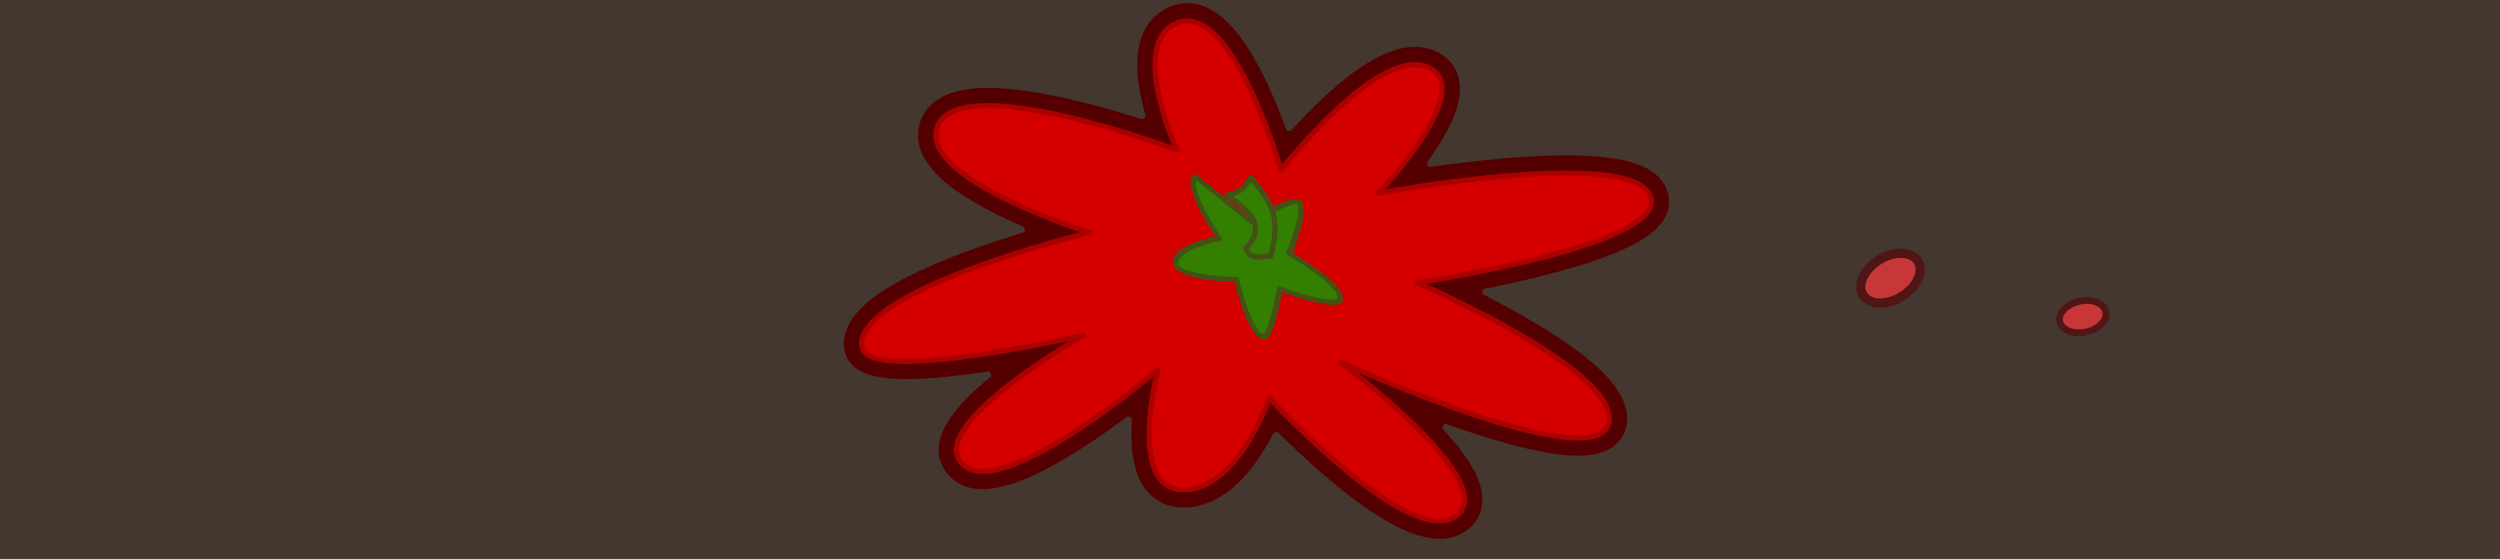
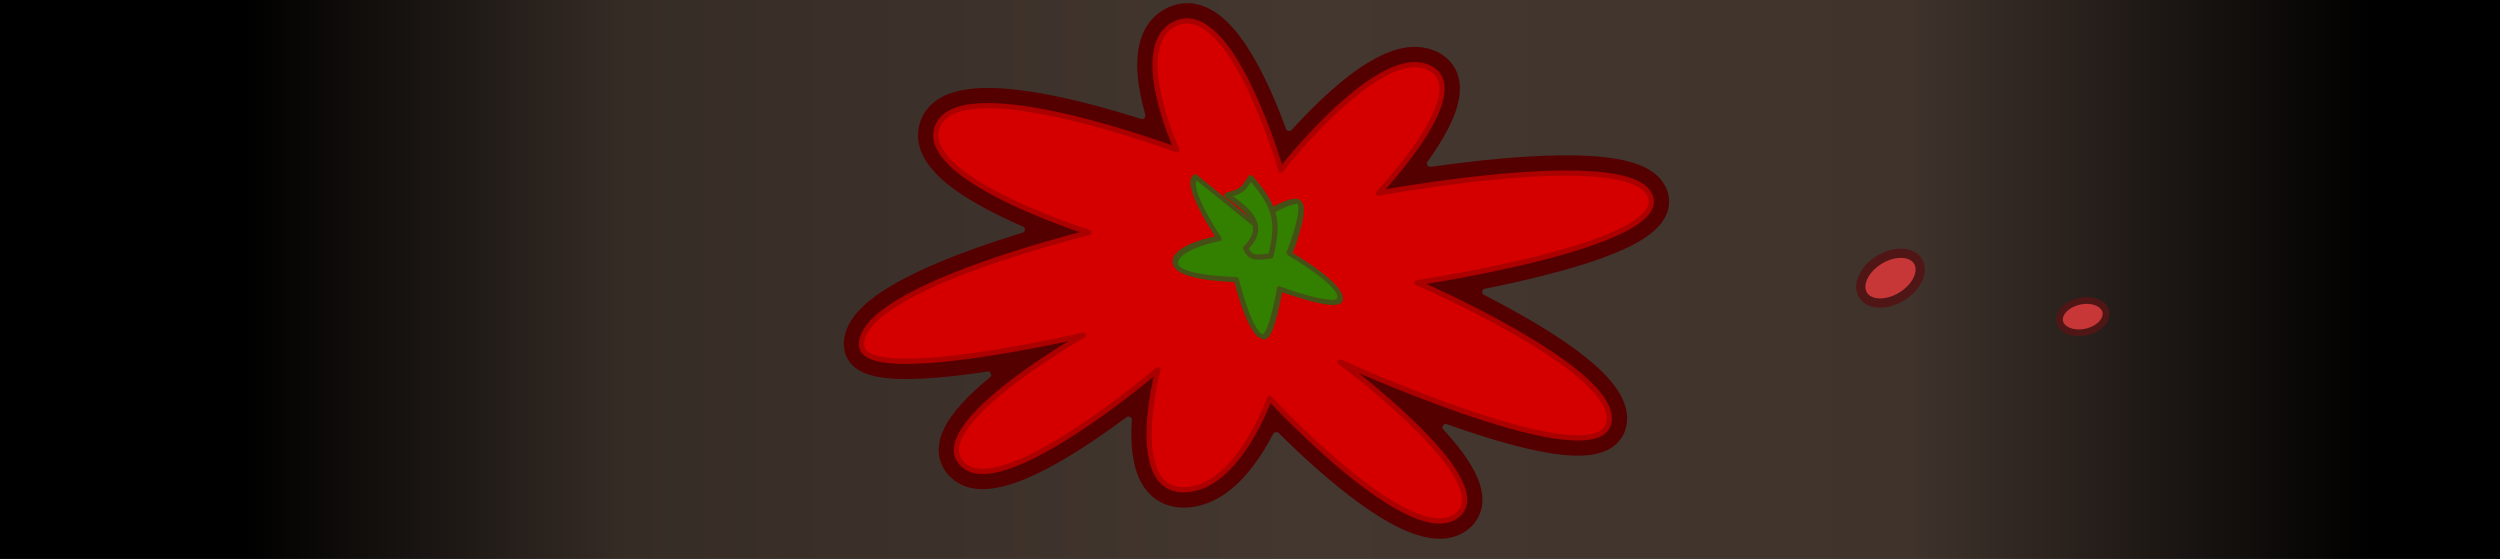
- <svg xmlns="http://www.w3.org/2000/svg" width="2156.01" height="482.055" viewBox="0 0 2156.01 482.055" version="1.1" id="svg5">
-   <defs id="defs2" />
+ <svg xmlns="http://www.w3.org/2000/svg" xmlns:xlink="http://www.w3.org/1999/xlink" width="2156.01" height="482.055" viewBox="0 0 2156.01 482.055" version="1.1" id="svg5">
+   <defs id="defs2">
+     <linearGradient id="linearGradient1">
+       <stop style="stop-color:#000000;stop-opacity:1;" offset="0" id="stop1" />
+       <stop style="stop-color:#000000;stop-opacity:1;" offset="0.097" id="stop4" />
+       <stop style="stop-color:#362c26;stop-opacity:1;" offset="0.251" id="stop7" />
+       <stop style="stop-color:#43372f;stop-opacity:1;" offset="0.519" id="stop3" />
+       <stop style="stop-color:#3f332c;stop-opacity:1;" offset="0.764" id="stop6" />
+       <stop style="stop-color:#000000;stop-opacity:1;" offset="0.949" id="stop5" />
+       <stop style="stop-color:#000000;stop-opacity:1;" offset="1" id="stop2" />
+     </linearGradient>
+     <linearGradient xlink:href="#linearGradient1" id="linearGradient2" x1="-191.521" y1="281.072" x2="1964.489" y2="281.072" gradientUnits="userSpaceOnUse" />
+   </defs>
  <g id="layer1" transform="translate(191.5212,-40.04443)">
-     <rect style="fill:#43372f;fill-opacity:1;stroke:none;stroke-width:5.743;stroke-linecap:round;stroke-linejoin:round;stroke-miterlimit:12.2" id="rect7928" width="2156.01" height="482.055" x="-191.521" y="40.044" ry="0" />
+     <rect style="fill:url(#linearGradient2);fill-opacity:1;stroke:none;stroke-width:5.743;stroke-linecap:round;stroke-linejoin:round;stroke-miterlimit:12.2" id="rect7928" width="2156.01" height="482.055" x="-191.521" y="40.044" ry="0" />
    <path id="path3559" style="fill:#550000;stroke:none;stroke-width:4.523;stroke-linecap:round;stroke-linejoin:round;stroke-miterlimit:12.2" d="m 831.576,42.732 c -13.067,0.408 -25.646,7.475 -33.038,18.217 -4.98,7.284 -7.635,15.943 -8.676,24.648 -1.252,10.589 -0.413,21.319 1.372,31.796 1.266,7.469 3.065,14.838 5.065,22.139 0.065,1.226 -0.728,2.42 -1.782,2.997 -0.79,0.396 -1.695,0.217 -2.474,-0.105 -24.296,-7.677 -48.898,-14.462 -73.858,-19.62 -15.743,-3.214 -31.665,-5.724 -47.718,-6.659 -10.918,-0.576 -21.958,-0.387 -32.715,1.735 -7.899,1.582 -15.689,4.38 -22.249,9.145 -6.669,4.875 -11.829,11.932 -13.972,19.949 -2.287,8.222 -1.603,17.228 1.904,25.009 3.492,8.074 9.188,14.981 15.514,21.005 8.785,8.353 18.947,15.088 29.33,21.273 13.709,8.094 28.111,14.944 42.703,21.282 1.454,0.769 1.881,2.898 0.87,4.19 -0.549,0.891 -1.667,0.957 -2.558,1.286 -26.55,8.178 -52.861,17.265 -78.34,28.374 -14.158,6.224 -28.067,13.132 -41.068,21.541 -7.999,5.232 -15.64,11.152 -21.99,18.335 -4.985,5.674 -9.044,12.348 -10.8,19.751 -1.484,6.205 -1.24,12.959 1.463,18.803 2.772,6.025 8.046,10.676 14.067,13.317 6.338,2.834 13.215,4.218 20.087,4.954 10.553,1.123 21.198,1.015 31.783,0.443 14.965,-0.841 29.881,-2.432 44.724,-4.503 3.854,-0.523 7.7,-1.112 11.55,-1.657 0.677,-0.025 1.448,0.283 1.64,0.992 0.429,0.966 1.207,2.019 0.761,3.116 -0.352,0.591 -1.013,0.914 -1.494,1.393 -4.725,3.943 -9.406,7.942 -13.873,12.177 -6.844,6.469 -13.315,13.385 -18.831,21.033 -4.437,6.234 -8.179,13.108 -9.968,20.595 -1.508,6.372 -1.385,13.217 0.921,19.387 2.994,8.139 9.38,14.819 17.087,18.688 6.675,3.391 14.316,4.454 21.732,4.061 8.494,-0.418 16.812,-2.523 24.832,-5.262 9.385,-3.257 18.421,-7.442 27.234,-12.008 14.457,-7.522 28.283,-16.192 41.806,-25.268 9.441,-6.362 18.686,-13.013 27.838,-19.783 0.955,-0.516 2.143,-0.186 3.032,0.321 0.904,0.602 1.321,1.766 1.095,2.816 -0.718,10.925 -0.599,21.965 1.231,32.782 1.427,8.285 4.005,16.497 8.559,23.621 4.204,6.552 10.182,12.068 17.354,15.196 7.322,3.243 15.539,4.151 23.457,3.237 10.085,-1.091 19.764,-4.934 28.187,-10.529 9.838,-6.487 18.129,-15.068 25.285,-24.375 6.829,-8.869 12.66,-18.47 17.836,-28.385 0.251,-0.62 0.808,-1.027 1.442,-1.2 0.652,-0.165 1.341,-0.391 2.016,-0.284 1.198,0.355 1.855,1.514 2.761,2.285 18.627,18.36 38.045,35.961 58.719,52 12.719,9.819 26.008,18.991 40.275,26.43 9.41,4.849 19.38,8.871 29.877,10.57 7.464,1.173 15.27,0.907 22.441,-1.621 7.973,-2.768 15.039,-8.38 19.084,-15.84 3.677,-6.747 4.605,-14.784 3.23,-22.292 -1.413,-7.954 -4.827,-15.4 -8.87,-22.339 -6.701,-11.41 -15.281,-21.567 -24.12,-31.361 -0.583,-0.583 -1.276,-1.384 -0.968,-2.271 0.597,-0.887 0.949,-2.035 1.908,-2.614 0.981,-0.407 1.957,0.265 2.873,0.558 16.174,5.688 32.455,11.103 48.972,15.715 12.773,3.55 25.671,6.721 38.758,8.882 9.298,1.492 18.722,2.504 28.151,2.156 7.289,-0.291 14.677,-1.468 21.312,-4.628 5.168,-2.444 9.729,-6.254 12.799,-11.1 3.16,-4.881 4.591,-10.749 4.562,-16.53 -0.021,-6.025 -1.705,-11.946 -4.316,-17.344 -3.395,-7.01 -8.236,-13.214 -13.512,-18.902 -7.953,-8.517 -17.051,-15.867 -26.383,-22.809 -14.721,-10.862 -30.357,-20.413 -46.219,-29.501 -11.033,-6.301 -22.236,-12.3 -33.554,-18.072 -0.887,-0.686 -1.214,-1.958 -0.977,-3.023 0.3,-1.011 1.139,-1.882 2.219,-2.005 2.627,-0.461 5.23,-1.053 7.846,-1.575 24.609,-5.097 49.088,-10.921 73.154,-18.184 14.084,-4.309 28.027,-9.197 41.377,-15.45 7.969,-3.783 15.732,-8.161 22.523,-13.833 4.972,-4.204 9.375,-9.303 11.877,-15.375 2.269,-5.526 2.841,-11.782 1.312,-17.58 -1.847,-7.276 -6.509,-13.681 -12.543,-18.08 -6.313,-4.687 -13.763,-7.569 -21.305,-9.6 -10.972,-2.927 -22.317,-4.121 -33.623,-4.82 -17.28,-1.027 -34.61,-0.515 -51.881,0.449 -28.189,1.614 -56.257,4.869 -84.216,8.741 -1.028,0.175 -2.211,0.445 -3.11,-0.264 -1.242,-0.769 -1.833,-2.572 -0.964,-3.827 6.765,-9.309 13.037,-19.01 18.273,-29.269 4.13,-8.144 7.576,-16.744 9.097,-25.786 1.119,-6.773 1.014,-13.883 -1.262,-20.416 -2.153,-6.359 -6.398,-11.929 -11.789,-15.899 -5.15,-3.811 -11.301,-6.122 -17.589,-7.192 -6.008,-1.007 -12.191,-0.775 -18.144,0.479 -9.518,1.937 -18.461,6.006 -26.855,10.806 -12.559,7.229 -23.95,16.293 -34.789,25.865 -11.825,10.471 -22.902,21.758 -33.541,33.424 -0.494,0.507 -0.935,1.165 -1.702,1.248 -0.829,0.135 -1.74,0.093 -2.506,-0.267 -1.025,-0.625 -1.242,-1.875 -1.633,-2.911 -6.944,-18.915 -14.872,-37.511 -24.531,-55.211 -5.829,-10.586 -12.41,-20.82 -20.336,-29.969 -6.025,-6.892 -13.026,-13.105 -21.254,-17.234 -5.961,-2.973 -12.596,-4.686 -19.277,-4.581 z" />
    <path id="path90" style="fill:#d40000;stroke:#aa0000;stroke-width:4.523;stroke-linecap:round;stroke-linejoin:round;stroke-miterlimit:12.2" d="m 1196.184,403.322 c -7.006,51.293 -231.964,-51.099 -231.964,-51.099 0,0 135.757,100.643 101.925,131.344 -38.337,34.789 -162.791,-100.118 -162.791,-100.118 0,0 -26.95,77.169 -72.601,78.94 -51.73,2.007 -23.613,-103.576 -23.613,-103.576 0,0 -130.321,111.21 -166.43,83.223 -40.918,-31.714 102.232,-112.947 102.232,-112.947 0,0 -188.125,43.67 -191.324,9.371 -3.2,-34.298 94.28,-71.575 196.084,-97.95 0,0 -152.323,-47.818 -129.892,-93.16 22.954,-46.402 205.604,21.937 205.604,21.937 0,0 -42.289,-92.077 0.003,-109.355 47.924,-19.579 89.702,126.782 89.702,126.782 0,0 80.69,-103.557 124.194,-89.608 49.297,15.807 -40.13,109.595 -40.13,109.595 0,0 208.684,-38.908 233.043,-0.259 27.603,43.796 -199.687,77.404 -199.687,77.404 0,0 171.829,74.21 165.646,119.475 z" />
    <g id="g8258" style="fill:#338000" transform="matrix(0.6422889,0,0,0.6422889,319.0962,15.28402)">
      <path id="path5911" style="fill:#338000;stroke:#445016;stroke-width:7.043;stroke-linecap:round;stroke-linejoin:round;stroke-miterlimit:12.2" transform="matrix(0.9552196,-0.1144131,0.4462168,0.9934333,521.2142,-200.808)" d="m 193.958,667.425 c -10.366,14.185 -74.334,-22.24 -74.334,-22.24 0,0 -39.612,60.818 -50.507,58.9 -17.569,-3.092 -1.818,-77.568 -1.818,-77.568 0,0 -77.493,-10.104 -71.625,-29.834 6.442,-21.658 73.21,-25.699 73.21,-25.699 0,0 -15.943,-74.304 6,-82.244 l 47.304,66.591 c 0,0 71.686,-27.86 75.481,-17.964 4.485,11.693 -44.122,63.823 -44.122,63.823 0,0 53.446,48.397 40.41,66.236 z" />
      <path id="rect4216" style="fill:#338000;stroke:#445016;stroke-width:7.043;stroke-linecap:round;stroke-linejoin:round;stroke-miterlimit:12.2" d="m 852.378,300.66 c 23.476,-5.956 22.149,-10.072 31.93,-23.512 35.535,40.39 37.71,60.625 26.933,105.126 -19.476,1.779 -26.539,4.57 -33.669,-10.545 29.213,-29.213 5.752,-49.725 -25.194,-71.07 z" />
    </g>
    <path id="path12392" style="font-variation-settings:normal;opacity:1;fill:#c83737;fill-opacity:1;stroke:#501616;stroke-width:8;stroke-linecap:round;stroke-linejoin:round;stroke-miterlimit:12.2;stroke-dasharray:none;stroke-dashoffset:0;stroke-opacity:1;stop-color:#000000;stop-opacity:1" d="m 1462.606,265.426 a 18.546,27.827 58.604 0 1 -14.092,30.327 18.546,27.827 58.604 0 1 -33.414,-1.334 18.546,27.827 58.604 0 1 14.092,-30.327 18.546,27.827 58.604 0 1 33.414,1.334 z" />
    <path id="path12943" style="font-variation-settings:normal;opacity:1;fill:#c83737;fill-opacity:1;stroke:#501616;stroke-width:5.843;stroke-linecap:round;stroke-linejoin:round;stroke-miterlimit:12.2;stroke-dasharray:none;stroke-dashoffset:0;stroke-opacity:1;stop-color:#000000;stop-opacity:1" d="m 1624.508,308.818 a 13.546,20.326 77.751 0 1 -16.989,17.55 13.546,20.326 77.751 0 1 -22.737,-8.925 13.546,20.326 77.751 0 1 16.989,-17.55 13.546,20.326 77.751 0 1 22.737,8.925 z" />
  </g>
</svg>
